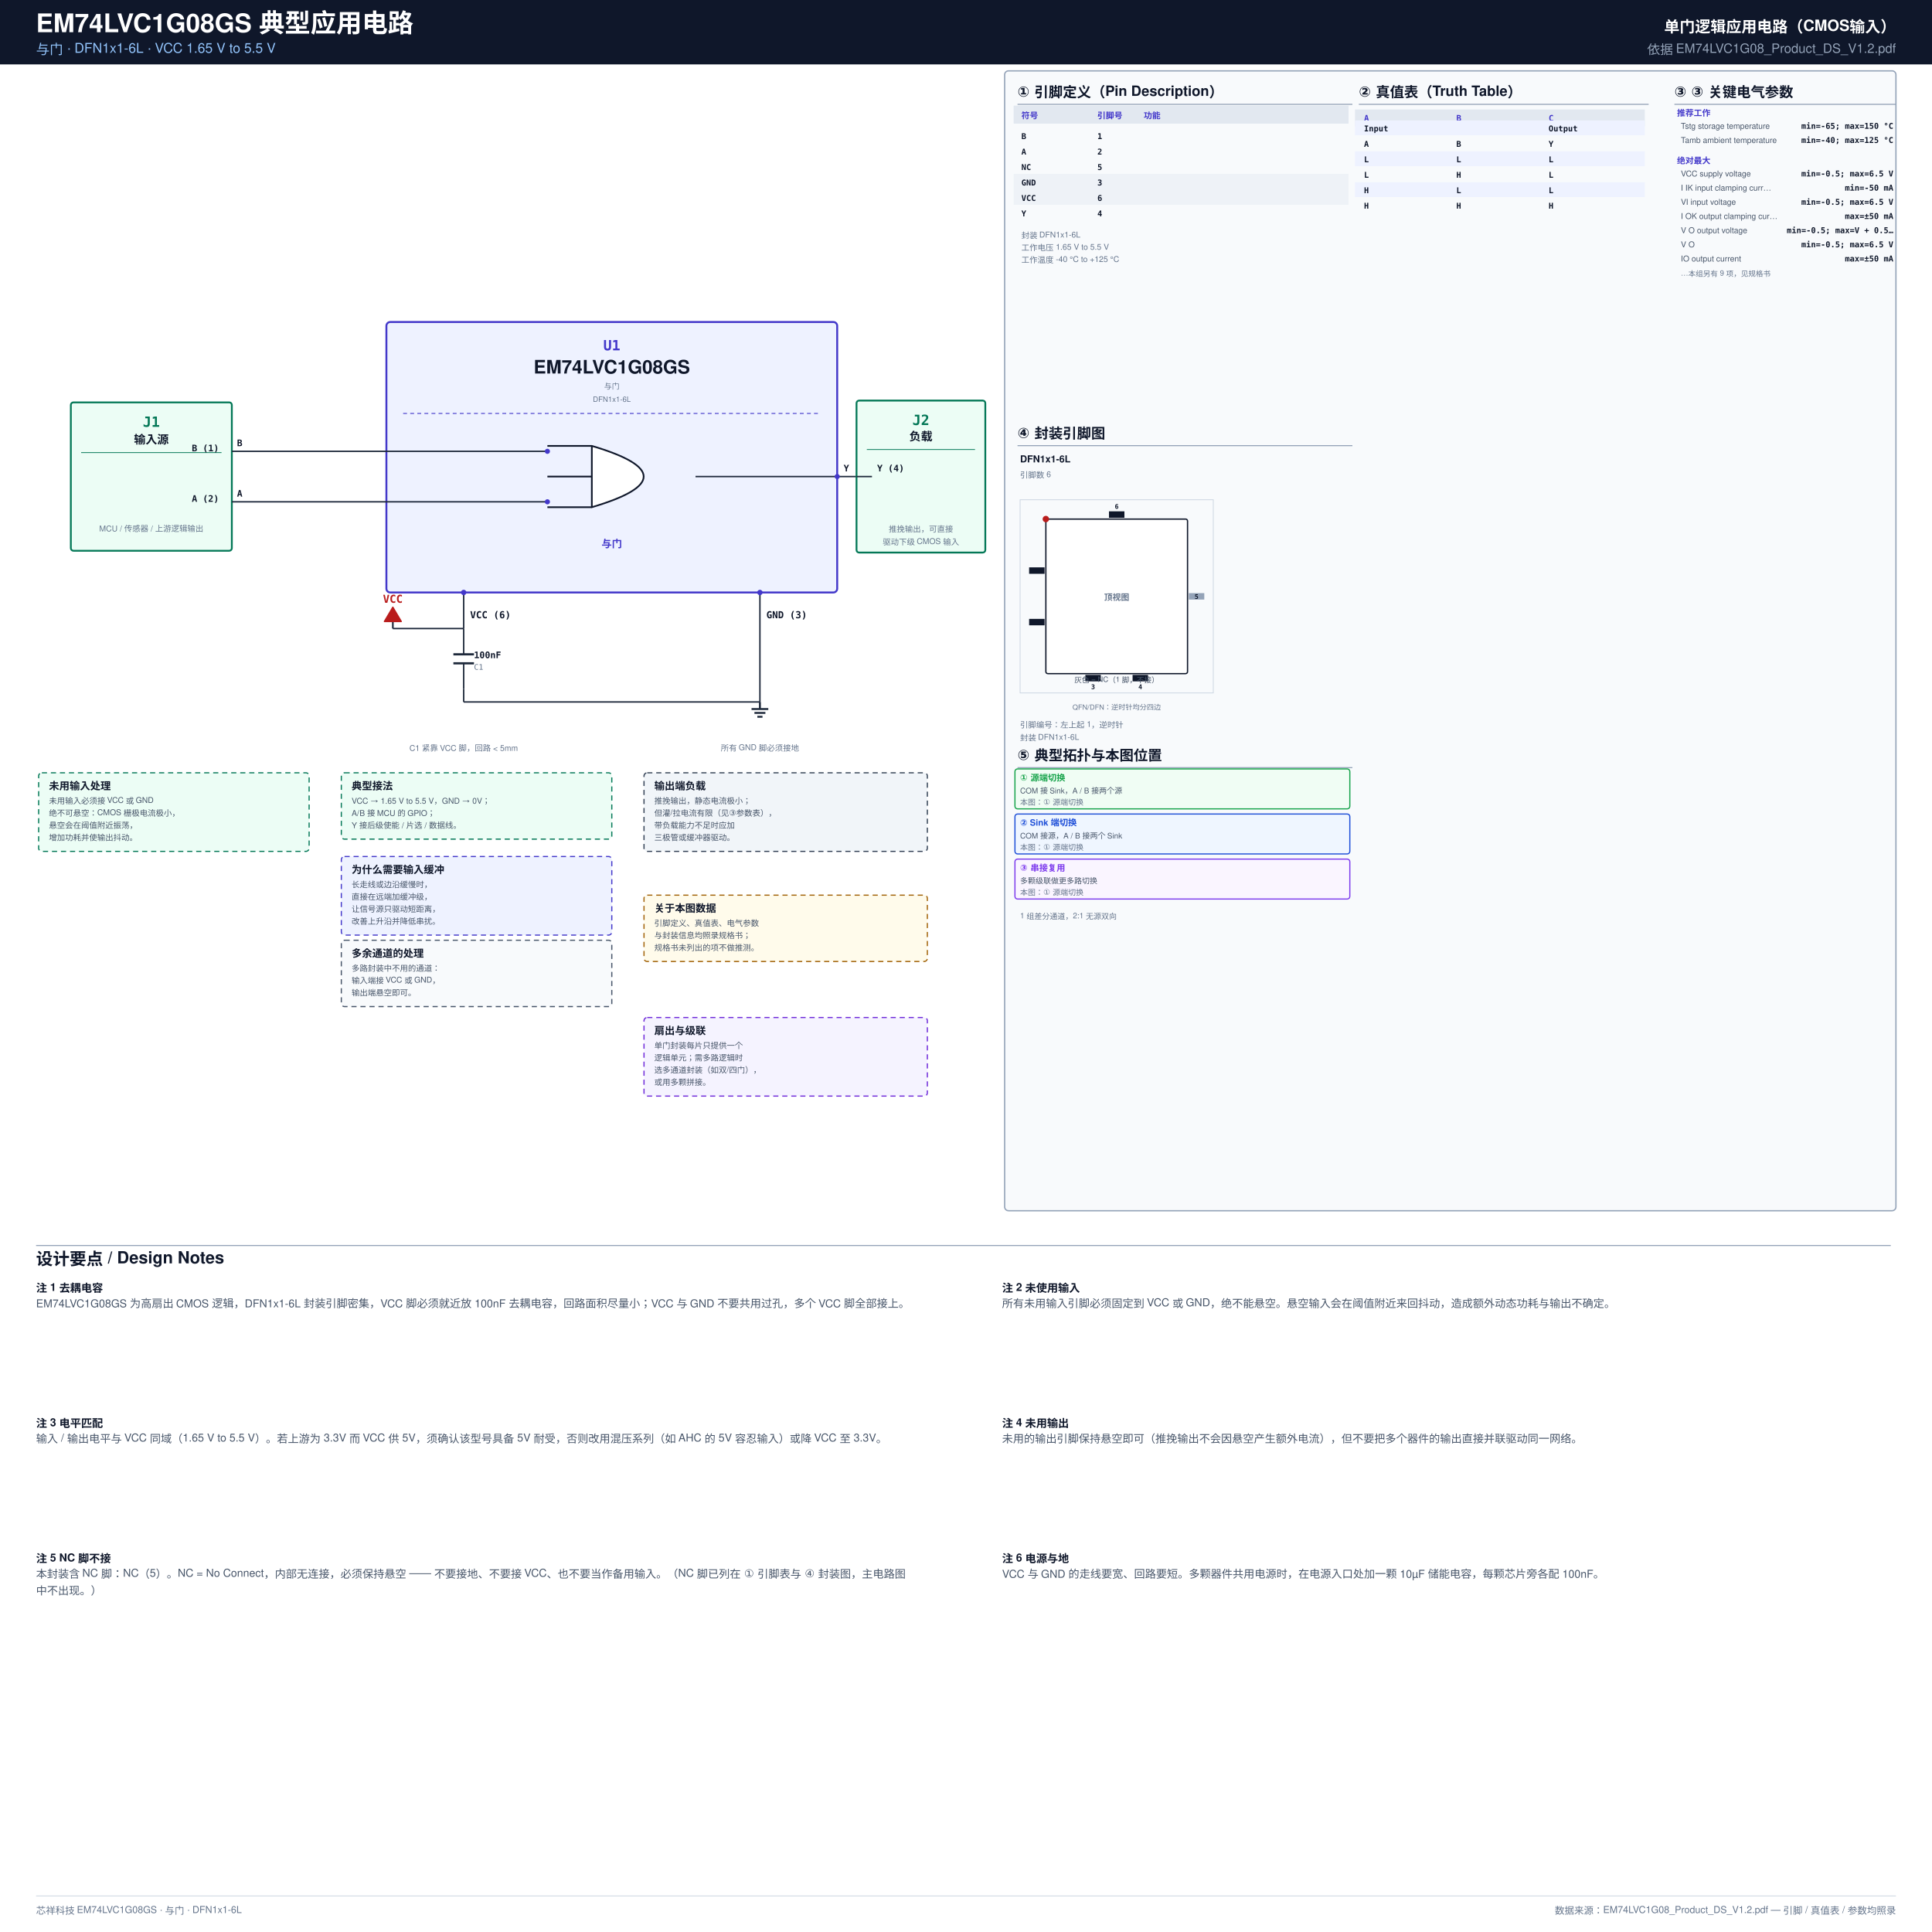
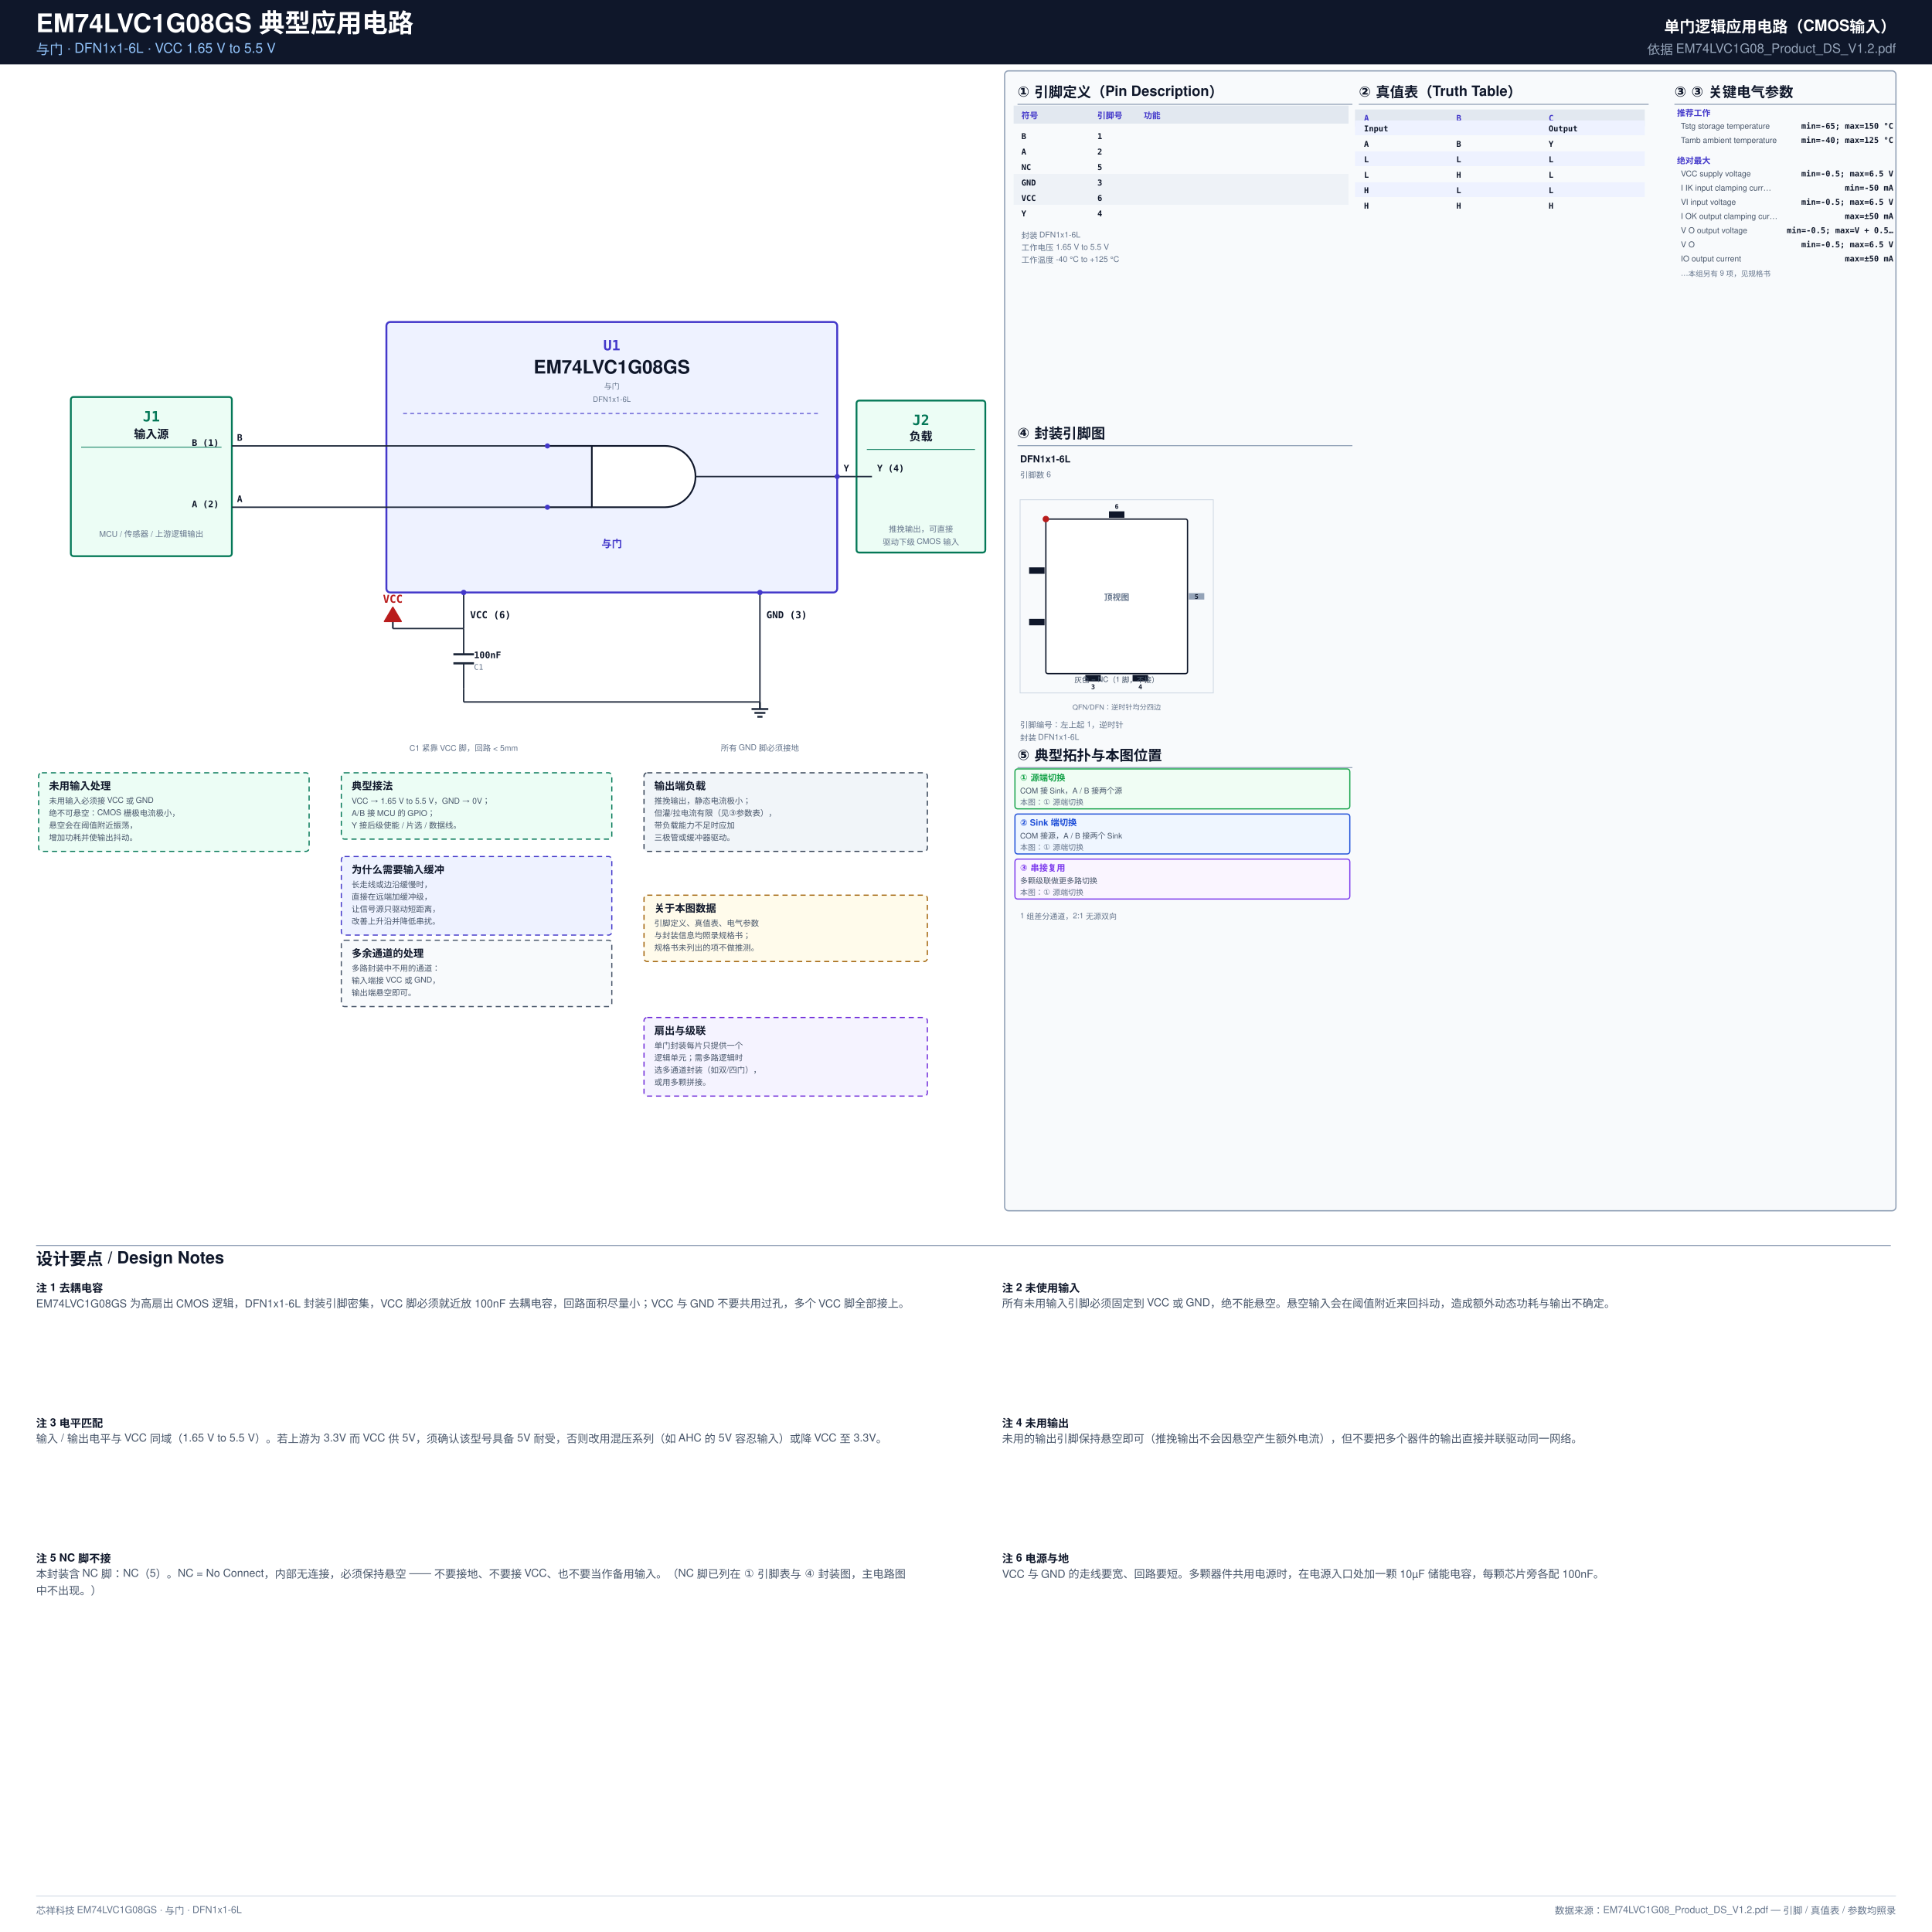
<svg xmlns="http://www.w3.org/2000/svg" width="3000" height="3000" viewBox="0 0 3000 3000">
  <rect x="0" y="0" width="3000" height="3000" rx="0" fill="#ffffff" stroke="none" stroke-width="0" />
  <rect x="0" y="0" width="3000" height="100" rx="0" fill="#0f172a" stroke="none" stroke-width="0" />
  <text x="56" y="50" font-family="PingFang SC, Helvetica Neue, Helvetica, Arial, sans-serif" font-size="40" fill="#ffffff" text-anchor="start" font-weight="700">EM74LVC1G08GS 典型应用电路</text>
  <text x="56" y="84" font-family="PingFang SC, Helvetica Neue, Helvetica, Arial, sans-serif" font-size="21" fill="#93c5fd" text-anchor="start" font-weight="500">与门 · DFN1x1-6L · VCC 1.65 V to 5.5 V</text>
  <text x="2944" y="50" font-family="PingFang SC, Helvetica Neue, Helvetica, Arial, sans-serif" font-size="24" fill="#ffffff" text-anchor="end" font-weight="600">单门逻辑应用电路（CMOS输入）</text>
  <text x="2944" y="84" font-family="PingFang SC, Helvetica Neue, Helvetica, Arial, sans-serif" font-size="20" fill="#94a3b8" text-anchor="end" font-weight="normal">依据 EM74LVC1G08_Product_DS_V1.2.pdf</text>
-   <rect x="110" y="624.8" width="250" height="230.4" rx="4" fill="#ecfdf5" stroke="#047857" stroke-width="2.8" />
-   <text x="235.0" y="662.8" font-family="Menlo, Monaco, Consolas, monospace" font-size="22" fill="#047857" text-anchor="middle" font-weight="700">J1</text>
-   <text x="235.0" y="688.8" font-family="PingFang SC, Helvetica Neue, Helvetica, Arial, sans-serif" font-size="18" fill="#0f172a" text-anchor="middle" font-weight="700">输入源</text>
-   <line x1="126" y1="702.8" x2="344" y2="702.8" stroke="#047857" stroke-width="1.2" />
-   <text x="340" y="700.8" font-family="Menlo, Monaco, Consolas, monospace" font-size="14" fill="#0f172a" text-anchor="end" font-weight="600">B (1)</text>
-   <text x="340" y="779.2" font-family="Menlo, Monaco, Consolas, monospace" font-size="14" fill="#0f172a" text-anchor="end" font-weight="600">A (2)</text>
-   <text x="235.0" y="825.2" font-family="PingFang SC, Helvetica Neue, Helvetica, Arial, sans-serif" font-size="12.5" fill="#64748b" text-anchor="middle" font-weight="normal">MCU / 传感器 / 上游逻辑输出</text>
+   <rect x="110" y="616.4" width="250" height="247.2" rx="4" fill="#ecfdf5" stroke="#047857" stroke-width="2.8" />
+   <text x="235.0" y="654.4" font-family="Menlo, Monaco, Consolas, monospace" font-size="22" fill="#047857" text-anchor="middle" font-weight="700">J1</text>
+   <text x="235.0" y="680.4" font-family="PingFang SC, Helvetica Neue, Helvetica, Arial, sans-serif" font-size="18" fill="#0f172a" text-anchor="middle" font-weight="700">输入源</text>
+   <line x1="126" y1="694.4" x2="344" y2="694.4" stroke="#047857" stroke-width="1.2" />
+   <text x="340" y="692.4" font-family="Menlo, Monaco, Consolas, monospace" font-size="14" fill="#0f172a" text-anchor="end" font-weight="600">B (1)</text>
+   <text x="340" y="787.6" font-family="Menlo, Monaco, Consolas, monospace" font-size="14" fill="#0f172a" text-anchor="end" font-weight="600">A (2)</text>
+   <text x="235.0" y="833.6" font-family="PingFang SC, Helvetica Neue, Helvetica, Arial, sans-serif" font-size="12.5" fill="#64748b" text-anchor="middle" font-weight="normal">MCU / 传感器 / 上游逻辑输出</text>
  <rect x="600" y="500" width="700" height="420" rx="6" fill="#eef2ff" stroke="#4338ca" stroke-width="3.0" />
  <text x="950.0" y="544" font-family="Menlo, Monaco, Consolas, monospace" font-size="22" fill="#4338ca" text-anchor="middle" font-weight="700">U1</text>
  <text x="950.0" y="580" font-family="PingFang SC, Helvetica Neue, Helvetica, Arial, sans-serif" font-size="29" fill="#0f172a" text-anchor="middle" font-weight="700">EM74LVC1G08GS</text>
  <text x="950.0" y="604" font-family="PingFang SC, Helvetica Neue, Helvetica, Arial, sans-serif" font-size="12" fill="#64748b" text-anchor="middle" font-weight="normal">与门</text>
  <text x="950.0" y="624" font-family="PingFang SC, Helvetica Neue, Helvetica, Arial, sans-serif" font-size="11.5" fill="#64748b" text-anchor="middle" font-weight="normal">DFN1x1-6L</text>
  <line x1="626" y1="642" x2="1274" y2="642" stroke="#4338ca" stroke-width="1.4" stroke-dasharray="6 5" />
  <line x1="850" y1="692.4" x2="919.0" y2="692.4" stroke="#0f172a" stroke-width="2.6" />
  <line x1="850" y1="787.6" x2="919.0" y2="787.6" stroke="#0f172a" stroke-width="2.6" />
-   <line x1="850" y1="740.0" x2="919.0" y2="740.0" stroke="#0f172a" stroke-width="2.6" />
-   <path d="M919.0,692.4 L919.0,787.6 Q1080,740.0 919.0,692.4 Z" stroke="#0f172a" stroke-width="2.6" fill="#ffffff" stroke-linejoin="round" stroke-linecap="round" />
+   <path d="M919.0,692.4 L1032.4,692.4 A47.6,47.6 0 0 1 1032.4,787.6 L919.0,787.6 Z" stroke="#0f172a" stroke-width="2.6" fill="#ffffff" stroke-linejoin="round" stroke-linecap="round" />
  <text x="950.0" y="850" font-family="PingFang SC, Helvetica Neue, Helvetica, Arial, sans-serif" font-size="16" fill="#4338ca" text-anchor="middle" font-weight="700">与门</text>
-   <line x1="360" y1="700.8" x2="850" y2="700.8" stroke="#1e293b" stroke-width="2.2" />
-   <circle cx="850" cy="700.8" r="4.0" fill="#4338ca" />
-   <text x="368" y="692.8" font-family="Menlo, Monaco, Consolas, monospace" font-size="14" fill="#0f172a" text-anchor="start" font-weight="600">B</text>
-   <line x1="360" y1="779.2" x2="850" y2="779.2" stroke="#1e293b" stroke-width="2.2" />
-   <circle cx="850" cy="779.2" r="4.0" fill="#4338ca" />
-   <text x="368" y="771.2" font-family="Menlo, Monaco, Consolas, monospace" font-size="14" fill="#0f172a" text-anchor="start" font-weight="600">A</text>
+   <line x1="360" y1="692.4" x2="850" y2="692.4" stroke="#1e293b" stroke-width="2.2" />
+   <circle cx="850" cy="692.4" r="4.0" fill="#4338ca" />
+   <text x="368" y="684.4" font-family="Menlo, Monaco, Consolas, monospace" font-size="14" fill="#0f172a" text-anchor="start" font-weight="600">B</text>
+   <line x1="360" y1="787.6" x2="850" y2="787.6" stroke="#1e293b" stroke-width="2.2" />
+   <circle cx="850" cy="787.6" r="4.0" fill="#4338ca" />
+   <text x="368" y="779.6" font-family="Menlo, Monaco, Consolas, monospace" font-size="14" fill="#0f172a" text-anchor="start" font-weight="600">A</text>
  <line x1="1080" y1="740.0" x2="1300" y2="740.0" stroke="#1e293b" stroke-width="2.2" />
  <line x1="1300" y1="740.0" x2="1330" y2="740.0" stroke="#1e293b" stroke-width="2.2" />
  <circle cx="1300" cy="740.0" r="4.0" fill="#4338ca" />
  <text x="1310" y="732.0" font-family="Menlo, Monaco, Consolas, monospace" font-size="14" fill="#0f172a" text-anchor="start" font-weight="600">Y (4)</text>
  <line x1="720" y1="920" x2="720" y2="976" stroke="#1e293b" stroke-width="2.2" />
  <circle cx="720" cy="920" r="4.2" fill="#4338ca" />
  <text x="730" y="960" font-family="Menlo, Monaco, Consolas, monospace" font-size="15" fill="#0f172a" text-anchor="start" font-weight="600">VCC (6)</text>
  <line x1="610" y1="976" x2="720" y2="976" stroke="#1e293b" stroke-width="2.2" />
  <line x1="610" y1="976" x2="610" y2="965" stroke="#1e293b" stroke-width="2.6" />
  <path d="M597,965 L623,965 L610,943 Z" stroke="#b91c1c" stroke-width="2.2" fill="#b91c1c" stroke-linejoin="round" stroke-linecap="round" />
  <text x="610" y="936" font-family="Menlo, Monaco, Consolas, monospace" font-size="17" fill="#b91c1c" text-anchor="middle" font-weight="700">VCC</text>
  <line x1="720" y1="976" x2="720" y2="1016.0" stroke="#1e293b" stroke-width="2.2" />
  <line x1="704.0" y1="1016.0" x2="736.0" y2="1016.0" stroke="#1e293b" stroke-width="3.4" />
  <line x1="704.0" y1="1030.0" x2="736.0" y2="1030.0" stroke="#1e293b" stroke-width="3.4" />
  <line x1="720" y1="1030.0" x2="720" y2="1070" stroke="#1e293b" stroke-width="2.2" />
  <text x="736" y="1022.0" font-family="Menlo, Monaco, Consolas, monospace" font-size="14" fill="#0f172a" text-anchor="start" font-weight="700">100nF</text>
  <text x="736" y="1040.0" font-family="Menlo, Monaco, Consolas, monospace" font-size="12" fill="#64748b" text-anchor="start" font-weight="500">C1</text>
  <line x1="720" y1="1070" x2="720" y2="1090" stroke="#1e293b" stroke-width="2.2" />
  <text x="720" y="1166" font-family="PingFang SC, Helvetica Neue, Helvetica, Arial, sans-serif" font-size="12.5" fill="#64748b" text-anchor="middle" font-weight="normal">C1 紧靠 VCC 脚，回路 &lt; 5mm</text>
  <line x1="1180" y1="920" x2="1180" y2="1090" stroke="#1e293b" stroke-width="2.2" />
  <circle cx="1180" cy="920" r="4.2" fill="#4338ca" />
  <text x="1190" y="960" font-family="Menlo, Monaco, Consolas, monospace" font-size="15" fill="#0f172a" text-anchor="start" font-weight="600">GND (3)</text>
  <line x1="1180" y1="1090" x2="1180" y2="1101.0" stroke="#1e293b" stroke-width="3.0" />
  <line x1="1167.0" y1="1101.0" x2="1193.0" y2="1101.0" stroke="#1e293b" stroke-width="3.0" />
  <line x1="1171.5" y1="1107.0" x2="1188.5" y2="1107.0" stroke="#1e293b" stroke-width="3.0" />
  <line x1="1176.0" y1="1113.0" x2="1184.0" y2="1113.0" stroke="#1e293b" stroke-width="3.0" />
  <text x="1180" y="1166" font-family="PingFang SC, Helvetica Neue, Helvetica, Arial, sans-serif" font-size="12.5" fill="#64748b" text-anchor="middle" font-weight="normal">所有 GND 脚必须接地</text>
  <line x1="720" y1="1090" x2="1180" y2="1090" stroke="#1e293b" stroke-width="2.2" />
  <rect x="1330" y="622.0" width="200" height="236" rx="4" fill="#ecfdf5" stroke="#047857" stroke-width="2.8" />
  <text x="1430.0" y="660.0" font-family="Menlo, Monaco, Consolas, monospace" font-size="22" fill="#047857" text-anchor="middle" font-weight="700">J2</text>
  <text x="1430.0" y="684.0" font-family="PingFang SC, Helvetica Neue, Helvetica, Arial, sans-serif" font-size="18" fill="#0f172a" text-anchor="middle" font-weight="700">负载</text>
  <line x1="1346" y1="698.0" x2="1514" y2="698.0" stroke="#047857" stroke-width="1.2" />
  <line x1="1330" y1="740.0" x2="1354" y2="740.0" stroke="#1e293b" stroke-width="2.2" />
  <text x="1362" y="732.0" font-family="Menlo, Monaco, Consolas, monospace" font-size="14" fill="#0f172a" text-anchor="start" font-weight="600">Y (4)</text>
  <text x="1430.0" y="826.0" font-family="PingFang SC, Helvetica Neue, Helvetica, Arial, sans-serif" font-size="12.5" fill="#64748b" text-anchor="middle" font-weight="normal">推挽输出，可直接</text>
  <text x="1430.0" y="846.0" font-family="PingFang SC, Helvetica Neue, Helvetica, Arial, sans-serif" font-size="12.5" fill="#64748b" text-anchor="middle" font-weight="normal">驱动下级 CMOS 输入</text>
  <rect x="60" y="1200" width="420" height="122" rx="5" fill="#ecfdf5" stroke="#047857" stroke-width="1.8" stroke-dasharray="8 6" />
  <text x="76" y="1226" font-family="PingFang SC, Helvetica Neue, Helvetica, Arial, sans-serif" font-size="16" fill="#0f172a" text-anchor="start" font-weight="700">未用输入处理</text>
  <text x="76" y="1248" font-family="PingFang SC, Helvetica Neue, Helvetica, Arial, sans-serif" font-size="12.5" fill="#475569" text-anchor="start" font-weight="normal">未用输入必须接 VCC 或 GND</text>
  <text x="76" y="1267" font-family="PingFang SC, Helvetica Neue, Helvetica, Arial, sans-serif" font-size="12.5" fill="#475569" text-anchor="start" font-weight="normal">绝不可悬空：CMOS 栅极电流极小，</text>
  <text x="76" y="1286" font-family="PingFang SC, Helvetica Neue, Helvetica, Arial, sans-serif" font-size="12.5" fill="#475569" text-anchor="start" font-weight="normal">悬空会在阈值附近振荡，</text>
  <text x="76" y="1305" font-family="PingFang SC, Helvetica Neue, Helvetica, Arial, sans-serif" font-size="12.5" fill="#475569" text-anchor="start" font-weight="normal">增加功耗并使输出抖动。</text>
  <rect x="530" y="1200" width="420" height="103" rx="5" fill="#ecfdf5" stroke="#047857" stroke-width="1.8" stroke-dasharray="8 6" />
  <text x="546" y="1226" font-family="PingFang SC, Helvetica Neue, Helvetica, Arial, sans-serif" font-size="16" fill="#0f172a" text-anchor="start" font-weight="700">典型接法</text>
  <text x="546" y="1248" font-family="PingFang SC, Helvetica Neue, Helvetica, Arial, sans-serif" font-size="12.5" fill="#475569" text-anchor="start" font-weight="normal">VCC → 1.65 V to 5.5 V，GND → 0V；</text>
  <text x="546" y="1267" font-family="PingFang SC, Helvetica Neue, Helvetica, Arial, sans-serif" font-size="12.5" fill="#475569" text-anchor="start" font-weight="normal">A/B 接 MCU 的 GPIO；</text>
  <text x="546" y="1286" font-family="PingFang SC, Helvetica Neue, Helvetica, Arial, sans-serif" font-size="12.5" fill="#475569" text-anchor="start" font-weight="normal">Y 接后级使能 / 片选 / 数据线。</text>
  <rect x="530" y="1330" width="420" height="122" rx="5" fill="#eef2ff" stroke="#4338ca" stroke-width="1.8" stroke-dasharray="8 6" />
  <text x="546" y="1356" font-family="PingFang SC, Helvetica Neue, Helvetica, Arial, sans-serif" font-size="16" fill="#0f172a" text-anchor="start" font-weight="700">为什么需要输入缓冲</text>
  <text x="546" y="1378" font-family="PingFang SC, Helvetica Neue, Helvetica, Arial, sans-serif" font-size="12.5" fill="#475569" text-anchor="start" font-weight="normal">长走线或边沿缓慢时，</text>
  <text x="546" y="1397" font-family="PingFang SC, Helvetica Neue, Helvetica, Arial, sans-serif" font-size="12.5" fill="#475569" text-anchor="start" font-weight="normal">直接在远端加缓冲级，</text>
  <text x="546" y="1416" font-family="PingFang SC, Helvetica Neue, Helvetica, Arial, sans-serif" font-size="12.5" fill="#475569" text-anchor="start" font-weight="normal">让信号源只驱动短距离，</text>
  <text x="546" y="1435" font-family="PingFang SC, Helvetica Neue, Helvetica, Arial, sans-serif" font-size="12.5" fill="#475569" text-anchor="start" font-weight="normal">改善上升沿并降低串扰。</text>
  <rect x="530" y="1460" width="420" height="103" rx="5" fill="#f8fafc" stroke="#475569" stroke-width="1.8" stroke-dasharray="8 6" />
  <text x="546" y="1486" font-family="PingFang SC, Helvetica Neue, Helvetica, Arial, sans-serif" font-size="16" fill="#0f172a" text-anchor="start" font-weight="700">多余通道的处理</text>
  <text x="546" y="1508" font-family="PingFang SC, Helvetica Neue, Helvetica, Arial, sans-serif" font-size="12.5" fill="#475569" text-anchor="start" font-weight="normal">多路封装中不用的通道：</text>
  <text x="546" y="1527" font-family="PingFang SC, Helvetica Neue, Helvetica, Arial, sans-serif" font-size="12.5" fill="#475569" text-anchor="start" font-weight="normal">输入端接 VCC 或 GND，</text>
  <text x="546" y="1546" font-family="PingFang SC, Helvetica Neue, Helvetica, Arial, sans-serif" font-size="12.5" fill="#475569" text-anchor="start" font-weight="normal">输出端悬空即可。</text>
  <rect x="1000" y="1200" width="440" height="122" rx="5" fill="#f1f5f9" stroke="#334155" stroke-width="1.8" stroke-dasharray="8 6" />
  <text x="1016" y="1226" font-family="PingFang SC, Helvetica Neue, Helvetica, Arial, sans-serif" font-size="16" fill="#0f172a" text-anchor="start" font-weight="700">输出端负载</text>
  <text x="1016" y="1248" font-family="PingFang SC, Helvetica Neue, Helvetica, Arial, sans-serif" font-size="12.5" fill="#475569" text-anchor="start" font-weight="normal">推挽输出，静态电流极小；</text>
  <text x="1016" y="1267" font-family="PingFang SC, Helvetica Neue, Helvetica, Arial, sans-serif" font-size="12.5" fill="#475569" text-anchor="start" font-weight="normal">但灌/拉电流有限（见③参数表），</text>
  <text x="1016" y="1286" font-family="PingFang SC, Helvetica Neue, Helvetica, Arial, sans-serif" font-size="12.5" fill="#475569" text-anchor="start" font-weight="normal">带负载能力不足时应加</text>
  <text x="1016" y="1305" font-family="PingFang SC, Helvetica Neue, Helvetica, Arial, sans-serif" font-size="12.5" fill="#475569" text-anchor="start" font-weight="normal">三极管或缓冲器驱动。</text>
  <rect x="1000" y="1390" width="440" height="103" rx="5" fill="#fffbeb" stroke="#a16207" stroke-width="1.8" stroke-dasharray="8 6" />
  <text x="1016" y="1416" font-family="PingFang SC, Helvetica Neue, Helvetica, Arial, sans-serif" font-size="16" fill="#0f172a" text-anchor="start" font-weight="700">关于本图数据</text>
  <text x="1016" y="1438" font-family="PingFang SC, Helvetica Neue, Helvetica, Arial, sans-serif" font-size="12.5" fill="#475569" text-anchor="start" font-weight="normal">引脚定义、真值表、电气参数</text>
  <text x="1016" y="1457" font-family="PingFang SC, Helvetica Neue, Helvetica, Arial, sans-serif" font-size="12.5" fill="#475569" text-anchor="start" font-weight="normal">与封装信息均照录规格书；</text>
  <text x="1016" y="1476" font-family="PingFang SC, Helvetica Neue, Helvetica, Arial, sans-serif" font-size="12.5" fill="#475569" text-anchor="start" font-weight="normal">规格书未列出的项不做推测。</text>
  <rect x="1000" y="1580" width="440" height="122" rx="5" fill="#f5f3ff" stroke="#6d28d9" stroke-width="1.8" stroke-dasharray="8 6" />
  <text x="1016" y="1606" font-family="PingFang SC, Helvetica Neue, Helvetica, Arial, sans-serif" font-size="16" fill="#0f172a" text-anchor="start" font-weight="700">扇出与级联</text>
  <text x="1016" y="1628" font-family="PingFang SC, Helvetica Neue, Helvetica, Arial, sans-serif" font-size="12.5" fill="#475569" text-anchor="start" font-weight="normal">单门封装每片只提供一个</text>
  <text x="1016" y="1647" font-family="PingFang SC, Helvetica Neue, Helvetica, Arial, sans-serif" font-size="12.5" fill="#475569" text-anchor="start" font-weight="normal">逻辑单元；需多路逻辑时</text>
  <text x="1016" y="1666" font-family="PingFang SC, Helvetica Neue, Helvetica, Arial, sans-serif" font-size="12.5" fill="#475569" text-anchor="start" font-weight="normal">选多通道封装（如双/四门），</text>
  <text x="1016" y="1685" font-family="PingFang SC, Helvetica Neue, Helvetica, Arial, sans-serif" font-size="12.5" fill="#475569" text-anchor="start" font-weight="normal">或用多颗拼接。</text>
  <rect x="1560" y="110" width="1384" height="1770" rx="6" fill="#f8fafc" stroke="#94a3b8" stroke-width="2.0" />
  <text x="1580" y="150" font-family="PingFang SC, Helvetica Neue, Helvetica, Arial, sans-serif" font-size="22" fill="#0f172a" text-anchor="start" font-weight="700">① 引脚定义（Pin Description）</text>
  <line x1="1580" y1="162" x2="2100" y2="162" stroke="#94a3b8" stroke-width="1.6" />
  <rect x="1574.0" y="164" width="520.0" height="28" rx="0" fill="#e2e8f0" stroke="none" stroke-width="0" />
  <text x="1586.0" y="184" font-family="Menlo, Monaco, Consolas, monospace" font-size="13" fill="#4338ca" text-anchor="start" font-weight="700">符号</text>
  <text x="1704.0" y="184" font-family="Menlo, Monaco, Consolas, monospace" font-size="13" fill="#4338ca" text-anchor="start" font-weight="700">引脚号</text>
  <text x="1776.0" y="184" font-family="Menlo, Monaco, Consolas, monospace" font-size="13" fill="#4338ca" text-anchor="start" font-weight="700">功能</text>
  <text x="1586.0" y="216" font-family="Menlo, Monaco, Consolas, monospace" font-size="12.5" fill="#0f172a" text-anchor="start" font-weight="600">B</text>
  <text x="1704.0" y="216" font-family="Menlo, Monaco, Consolas, monospace" font-size="12.5" fill="#0f172a" text-anchor="start" font-weight="600">1</text>
  <text x="1586.0" y="240" font-family="Menlo, Monaco, Consolas, monospace" font-size="12.5" fill="#0f172a" text-anchor="start" font-weight="600">A</text>
  <text x="1704.0" y="240" font-family="Menlo, Monaco, Consolas, monospace" font-size="12.5" fill="#0f172a" text-anchor="start" font-weight="600">2</text>
  <text x="1586.0" y="264" font-family="Menlo, Monaco, Consolas, monospace" font-size="12.5" fill="#0f172a" text-anchor="start" font-weight="600">NC</text>
  <text x="1704.0" y="264" font-family="Menlo, Monaco, Consolas, monospace" font-size="12.5" fill="#0f172a" text-anchor="start" font-weight="600">5</text>
  <rect x="1574.0" y="270" width="520.0" height="24" rx="0" fill="#eef2f7" stroke="none" stroke-width="0" />
  <text x="1586.0" y="288" font-family="Menlo, Monaco, Consolas, monospace" font-size="12.5" fill="#0f172a" text-anchor="start" font-weight="600">GND</text>
  <text x="1704.0" y="288" font-family="Menlo, Monaco, Consolas, monospace" font-size="12.5" fill="#0f172a" text-anchor="start" font-weight="600">3</text>
  <rect x="1574.0" y="294" width="520.0" height="24" rx="0" fill="#eef2f7" stroke="none" stroke-width="0" />
  <text x="1586.0" y="312" font-family="Menlo, Monaco, Consolas, monospace" font-size="12.5" fill="#0f172a" text-anchor="start" font-weight="600">VCC</text>
  <text x="1704.0" y="312" font-family="Menlo, Monaco, Consolas, monospace" font-size="12.5" fill="#0f172a" text-anchor="start" font-weight="600">6</text>
  <text x="1586.0" y="336" font-family="Menlo, Monaco, Consolas, monospace" font-size="12.5" fill="#0f172a" text-anchor="start" font-weight="600">Y</text>
  <text x="1704.0" y="336" font-family="Menlo, Monaco, Consolas, monospace" font-size="12.5" fill="#0f172a" text-anchor="start" font-weight="600">4</text>
  <text x="1586" y="370" font-family="PingFang SC, Helvetica Neue, Helvetica, Arial, sans-serif" font-size="12.5" fill="#64748b" text-anchor="start" font-weight="normal">封装 DFN1x1-6L</text>
  <text x="1586" y="389" font-family="PingFang SC, Helvetica Neue, Helvetica, Arial, sans-serif" font-size="12.5" fill="#64748b" text-anchor="start" font-weight="normal">工作电压 1.65 V to 5.5 V</text>
  <text x="1586" y="408" font-family="PingFang SC, Helvetica Neue, Helvetica, Arial, sans-serif" font-size="12.5" fill="#64748b" text-anchor="start" font-weight="normal">工作温度 -40 °C to +125 °C</text>
  <text x="2110" y="150" font-family="PingFang SC, Helvetica Neue, Helvetica, Arial, sans-serif" font-size="22" fill="#0f172a" text-anchor="start" font-weight="700">② 真值表（Truth Table）</text>
  <line x1="2110" y1="162" x2="2560" y2="162" stroke="#94a3b8" stroke-width="1.6" />
  <rect x="2104" y="170" width="450" height="26" rx="0" fill="#e2e8f0" stroke="none" stroke-width="0" />
  <text x="2118" y="188" font-family="Menlo, Monaco, Consolas, monospace" font-size="13" fill="#4338ca" text-anchor="start" font-weight="700">A</text>
  <text x="2261.333" y="188" font-family="Menlo, Monaco, Consolas, monospace" font-size="13" fill="#4338ca" text-anchor="start" font-weight="700">B</text>
  <text x="2404.667" y="188" font-family="Menlo, Monaco, Consolas, monospace" font-size="13" fill="#4338ca" text-anchor="start" font-weight="700">C</text>
  <rect x="2104" y="187" width="450" height="23" rx="0" fill="#eef2ff" stroke="none" stroke-width="0" />
  <text x="2118" y="204" font-family="Menlo, Monaco, Consolas, monospace" font-size="12.5" fill="#0f172a" text-anchor="start" font-weight="600">Input</text>
  <text x="2404.667" y="204" font-family="Menlo, Monaco, Consolas, monospace" font-size="12.5" fill="#0f172a" text-anchor="start" font-weight="600">Output</text>
  <text x="2118" y="228" font-family="Menlo, Monaco, Consolas, monospace" font-size="12.5" fill="#0f172a" text-anchor="start" font-weight="600">A</text>
  <text x="2261.333" y="228" font-family="Menlo, Monaco, Consolas, monospace" font-size="12.5" fill="#0f172a" text-anchor="start" font-weight="600">B</text>
  <text x="2404.667" y="228" font-family="Menlo, Monaco, Consolas, monospace" font-size="12.5" fill="#0f172a" text-anchor="start" font-weight="600">Y</text>
  <rect x="2104" y="235" width="450" height="23" rx="0" fill="#eef2ff" stroke="none" stroke-width="0" />
  <text x="2118" y="252" font-family="Menlo, Monaco, Consolas, monospace" font-size="12.5" fill="#0f172a" text-anchor="start" font-weight="600">L</text>
  <text x="2261.333" y="252" font-family="Menlo, Monaco, Consolas, monospace" font-size="12.5" fill="#0f172a" text-anchor="start" font-weight="600">L</text>
  <text x="2404.667" y="252" font-family="Menlo, Monaco, Consolas, monospace" font-size="12.5" fill="#0f172a" text-anchor="start" font-weight="600">L</text>
  <text x="2118" y="276" font-family="Menlo, Monaco, Consolas, monospace" font-size="12.5" fill="#0f172a" text-anchor="start" font-weight="600">L</text>
  <text x="2261.333" y="276" font-family="Menlo, Monaco, Consolas, monospace" font-size="12.5" fill="#0f172a" text-anchor="start" font-weight="600">H</text>
  <text x="2404.667" y="276" font-family="Menlo, Monaco, Consolas, monospace" font-size="12.5" fill="#0f172a" text-anchor="start" font-weight="600">L</text>
  <rect x="2104" y="283" width="450" height="23" rx="0" fill="#eef2ff" stroke="none" stroke-width="0" />
  <text x="2118" y="300" font-family="Menlo, Monaco, Consolas, monospace" font-size="12.5" fill="#0f172a" text-anchor="start" font-weight="600">H</text>
  <text x="2261.333" y="300" font-family="Menlo, Monaco, Consolas, monospace" font-size="12.5" fill="#0f172a" text-anchor="start" font-weight="600">L</text>
  <text x="2404.667" y="300" font-family="Menlo, Monaco, Consolas, monospace" font-size="12.5" fill="#0f172a" text-anchor="start" font-weight="600">L</text>
  <text x="2118" y="324" font-family="Menlo, Monaco, Consolas, monospace" font-size="12.5" fill="#0f172a" text-anchor="start" font-weight="600">H</text>
  <text x="2261.333" y="324" font-family="Menlo, Monaco, Consolas, monospace" font-size="12.5" fill="#0f172a" text-anchor="start" font-weight="600">H</text>
  <text x="2404.667" y="324" font-family="Menlo, Monaco, Consolas, monospace" font-size="12.5" fill="#0f172a" text-anchor="start" font-weight="600">H</text>
  <text x="2600" y="150" font-family="PingFang SC, Helvetica Neue, Helvetica, Arial, sans-serif" font-size="22" fill="#0f172a" text-anchor="start" font-weight="700">③ ③ 关键电气参数</text>
  <line x1="2600" y1="162" x2="2944" y2="162" stroke="#94a3b8" stroke-width="1.6" />
  <text x="2604" y="180" font-family="PingFang SC, Helvetica Neue, Helvetica, Arial, sans-serif" font-size="13" fill="#4338ca" text-anchor="start" font-weight="700">推荐工作</text>
  <text x="2610" y="200" font-family="PingFang SC, Helvetica Neue, Helvetica, Arial, sans-serif" font-size="12.5" fill="#475569" text-anchor="start" font-weight="normal">Tstg storage temperature</text>
  <text x="2940" y="200" font-family="Menlo, Monaco, Consolas, monospace" font-size="12.5" fill="#0f172a" text-anchor="end" font-weight="600">min=-65; max=150 °C</text>
  <text x="2610" y="222" font-family="PingFang SC, Helvetica Neue, Helvetica, Arial, sans-serif" font-size="12.5" fill="#475569" text-anchor="start" font-weight="normal">Tamb ambient temperature</text>
  <text x="2940" y="222" font-family="Menlo, Monaco, Consolas, monospace" font-size="12.5" fill="#0f172a" text-anchor="end" font-weight="600">min=-40; max=125 °C</text>
  <text x="2604" y="254" font-family="PingFang SC, Helvetica Neue, Helvetica, Arial, sans-serif" font-size="13" fill="#4338ca" text-anchor="start" font-weight="700">绝对最大</text>
  <text x="2610" y="274" font-family="PingFang SC, Helvetica Neue, Helvetica, Arial, sans-serif" font-size="12.5" fill="#475569" text-anchor="start" font-weight="normal">VCC supply voltage</text>
  <text x="2940" y="274" font-family="Menlo, Monaco, Consolas, monospace" font-size="12.5" fill="#0f172a" text-anchor="end" font-weight="600">min=-0.5; max=6.5 V</text>
  <text x="2610" y="296" font-family="PingFang SC, Helvetica Neue, Helvetica, Arial, sans-serif" font-size="12.5" fill="#475569" text-anchor="start" font-weight="normal">I IK input clamping curr…</text>
  <text x="2940" y="296" font-family="Menlo, Monaco, Consolas, monospace" font-size="12.5" fill="#0f172a" text-anchor="end" font-weight="600">min=-50 mA</text>
  <text x="2610" y="318" font-family="PingFang SC, Helvetica Neue, Helvetica, Arial, sans-serif" font-size="12.5" fill="#475569" text-anchor="start" font-weight="normal">VI input voltage</text>
  <text x="2940" y="318" font-family="Menlo, Monaco, Consolas, monospace" font-size="12.5" fill="#0f172a" text-anchor="end" font-weight="600">min=-0.5; max=6.5 V</text>
  <text x="2610" y="340" font-family="PingFang SC, Helvetica Neue, Helvetica, Arial, sans-serif" font-size="12.5" fill="#475569" text-anchor="start" font-weight="normal">I OK output clamping cur…</text>
  <text x="2940" y="340" font-family="Menlo, Monaco, Consolas, monospace" font-size="12.5" fill="#0f172a" text-anchor="end" font-weight="600">max=±50 mA</text>
  <text x="2610" y="362" font-family="PingFang SC, Helvetica Neue, Helvetica, Arial, sans-serif" font-size="12.5" fill="#475569" text-anchor="start" font-weight="normal">V O output voltage</text>
  <text x="2940" y="362" font-family="Menlo, Monaco, Consolas, monospace" font-size="12.5" fill="#0f172a" text-anchor="end" font-weight="600">min=-0.5; max=V + 0.5…</text>
  <text x="2610" y="384" font-family="PingFang SC, Helvetica Neue, Helvetica, Arial, sans-serif" font-size="12.5" fill="#475569" text-anchor="start" font-weight="normal">V O</text>
  <text x="2940" y="384" font-family="Menlo, Monaco, Consolas, monospace" font-size="12.5" fill="#0f172a" text-anchor="end" font-weight="600">min=-0.5; max=6.5 V</text>
  <text x="2610" y="406" font-family="PingFang SC, Helvetica Neue, Helvetica, Arial, sans-serif" font-size="12.5" fill="#475569" text-anchor="start" font-weight="normal">IO output current</text>
  <text x="2940" y="406" font-family="Menlo, Monaco, Consolas, monospace" font-size="12.5" fill="#0f172a" text-anchor="end" font-weight="600">max=±50 mA</text>
  <text x="2610" y="428" font-family="PingFang SC, Helvetica Neue, Helvetica, Arial, sans-serif" font-size="11.5" fill="#64748b" text-anchor="start" font-weight="normal">…本组另有 9 项，见规格书</text>
  <text x="1580" y="680" font-family="PingFang SC, Helvetica Neue, Helvetica, Arial, sans-serif" font-size="22" fill="#0f172a" text-anchor="start" font-weight="700">④ 封装引脚图</text>
  <line x1="1580" y1="692" x2="2100" y2="692" stroke="#94a3b8" stroke-width="1.6" />
  <text x="1584" y="718" font-family="PingFang SC, Helvetica Neue, Helvetica, Arial, sans-serif" font-size="15" fill="#0f172a" text-anchor="start" font-weight="700">DFN1x1-6L</text>
  <text x="1584" y="742" font-family="PingFang SC, Helvetica Neue, Helvetica, Arial, sans-serif" font-size="12.5" fill="#64748b" text-anchor="start" font-weight="normal">引脚数 6</text>
  <rect x="1584" y="776" width="300" height="300" rx="0" fill="#f8fafc" stroke="#cbd5e1" stroke-width="1.2" />
  <rect x="1624" y="806" width="220" height="240" rx="3" fill="#ffffff" stroke="#0f172a" stroke-width="2.0" />
  <text x="1734.0" y="932.0" font-family="PingFang SC, Helvetica Neue, Helvetica, Arial, sans-serif" font-size="13" fill="#64748b" text-anchor="middle" font-weight="700">顶视图</text>
  <circle cx="1624" cy="806" r="5.0" fill="#b91c1c" />
  <rect x="1598.0" y="881.0" width="24" height="10" rx="0" fill="#0f172a" stroke="none" stroke-width="0" />
  <text x="1610.0" y="890.0" font-family="Menlo, Monaco, Consolas, monospace" font-size="10" fill="#0f172a" text-anchor="middle" font-weight="700">1</text>
  <rect x="1598.0" y="961.0" width="24" height="10" rx="0" fill="#0f172a" stroke="none" stroke-width="0" />
  <text x="1610.0" y="970.0" font-family="Menlo, Monaco, Consolas, monospace" font-size="10" fill="#0f172a" text-anchor="middle" font-weight="700">2</text>
  <rect x="1685.333" y="1048.0" width="24" height="10" rx="0" fill="#0f172a" stroke="none" stroke-width="0" />
  <text x="1697.333" y="1070.0" font-family="Menlo, Monaco, Consolas, monospace" font-size="10" fill="#0f172a" text-anchor="middle" font-weight="700">3</text>
  <rect x="1758.667" y="1048.0" width="24" height="10" rx="0" fill="#0f172a" stroke="none" stroke-width="0" />
  <text x="1770.667" y="1070.0" font-family="Menlo, Monaco, Consolas, monospace" font-size="10" fill="#0f172a" text-anchor="middle" font-weight="700">4</text>
  <rect x="1846.0" y="921.0" width="24" height="10" rx="0" fill="#94a3b8" stroke="none" stroke-width="0" />
  <text x="1858.0" y="930.0" font-family="Menlo, Monaco, Consolas, monospace" font-size="10" fill="#0f172a" text-anchor="middle" font-weight="700">5</text>
  <rect x="1722.0" y="794.0" width="24" height="10" rx="0" fill="#0f172a" stroke="none" stroke-width="0" />
  <text x="1734.0" y="790.0" font-family="Menlo, Monaco, Consolas, monospace" font-size="10" fill="#0f172a" text-anchor="middle" font-weight="700">6</text>
  <text x="1734.0" y="1102" font-family="PingFang SC, Helvetica Neue, Helvetica, Arial, sans-serif" font-size="11" fill="#64748b" text-anchor="middle" font-weight="normal">QFN/DFN：逆时针均分四边</text>
  <text x="1734.0" y="1060" font-family="PingFang SC, Helvetica Neue, Helvetica, Arial, sans-serif" font-size="11.5" fill="#475569" text-anchor="middle" font-weight="normal">灰色 = NC（1 脚，不接）</text>
  <text x="1584" y="1130" font-family="PingFang SC, Helvetica Neue, Helvetica, Arial, sans-serif" font-size="12.5" fill="#64748b" text-anchor="start" font-weight="normal">引脚编号：左上起 1，逆时针</text>
  <text x="1584" y="1150" font-family="PingFang SC, Helvetica Neue, Helvetica, Arial, sans-serif" font-size="12.5" fill="#64748b" text-anchor="start" font-weight="normal">封装 DFN1x1-6L</text>
  <text x="1580" y="1180" font-family="PingFang SC, Helvetica Neue, Helvetica, Arial, sans-serif" font-size="22" fill="#0f172a" text-anchor="start" font-weight="700">⑤ 典型拓扑与本图位置</text>
  <line x1="1580" y1="1192" x2="2100" y2="1192" stroke="#94a3b8" stroke-width="1.6" />
  <rect x="1576" y="1194" width="520" height="62" rx="4" fill="#f0fdf4" stroke="#16a34a" stroke-width="1.8" />
  <text x="1584" y="1212" font-family="PingFang SC, Helvetica Neue, Helvetica, Arial, sans-serif" font-size="13.5" fill="#16a34a" text-anchor="start" font-weight="700">① 源端切换</text>
  <text x="1584" y="1232" font-family="PingFang SC, Helvetica Neue, Helvetica, Arial, sans-serif" font-size="12" fill="#475569" text-anchor="start" font-weight="normal">COM 接 Sink，A / B 接两个源</text>
  <text x="1584" y="1250" font-family="PingFang SC, Helvetica Neue, Helvetica, Arial, sans-serif" font-size="12" fill="#64748b" text-anchor="start" font-weight="normal">本图：① 源端切换</text>
  <rect x="1576" y="1264" width="520" height="62" rx="4" fill="#eff6ff" stroke="#1d4ed8" stroke-width="1.8" />
  <text x="1584" y="1282" font-family="PingFang SC, Helvetica Neue, Helvetica, Arial, sans-serif" font-size="13.5" fill="#1d4ed8" text-anchor="start" font-weight="700">② Sink 端切换</text>
  <text x="1584" y="1302" font-family="PingFang SC, Helvetica Neue, Helvetica, Arial, sans-serif" font-size="12" fill="#475569" text-anchor="start" font-weight="normal">COM 接源，A / B 接两个 Sink</text>
  <text x="1584" y="1320" font-family="PingFang SC, Helvetica Neue, Helvetica, Arial, sans-serif" font-size="12" fill="#64748b" text-anchor="start" font-weight="normal">本图：① 源端切换</text>
  <rect x="1576" y="1334" width="520" height="62" rx="4" fill="#faf5ff" stroke="#7c3aed" stroke-width="1.8" />
  <text x="1584" y="1352" font-family="PingFang SC, Helvetica Neue, Helvetica, Arial, sans-serif" font-size="13.5" fill="#7c3aed" text-anchor="start" font-weight="700">③ 串接复用</text>
  <text x="1584" y="1372" font-family="PingFang SC, Helvetica Neue, Helvetica, Arial, sans-serif" font-size="12" fill="#475569" text-anchor="start" font-weight="normal">多颗级联做更多路切换</text>
  <text x="1584" y="1390" font-family="PingFang SC, Helvetica Neue, Helvetica, Arial, sans-serif" font-size="12" fill="#64748b" text-anchor="start" font-weight="normal">本图：① 源端切换</text>
  <text x="1584" y="1426" font-family="PingFang SC, Helvetica Neue, Helvetica, Arial, sans-serif" font-size="12" fill="#64748b" text-anchor="start" font-weight="normal">1 组差分通道，2:1 无源双向</text>
  <line x1="56" y1="1934" x2="2936" y2="1934" stroke="#94a3b8" stroke-width="1.6" />
  <text x="56" y="1964" font-family="PingFang SC, Helvetica Neue, Helvetica, Arial, sans-serif" font-size="26" fill="#0f172a" text-anchor="start" font-weight="700">设计要点 / Design Notes</text>
  <text x="56" y="2006" font-family="PingFang SC, Helvetica Neue, Helvetica, Arial, sans-serif" font-size="17" fill="#0f172a" text-anchor="start" font-weight="700">注 1  去耦电容</text>
  <text x="56" y="2030" font-family="PingFang SC, Helvetica Neue, Helvetica, Arial, sans-serif" font-size="17" fill="#475569" text-anchor="start" font-weight="normal">EM74LVC1G08GS 为高扇出 CMOS 逻辑，DFN1x1-6L 封装引脚密集，VCC 脚必须就近放 100nF 去耦电容，回路面积尽量小；VCC 与 GND 不要共用过孔，多个 VCC 脚全部接上。</text>
  <text x="1556" y="2006" font-family="PingFang SC, Helvetica Neue, Helvetica, Arial, sans-serif" font-size="17" fill="#0f172a" text-anchor="start" font-weight="700">注 2  未使用输入</text>
  <text x="1556" y="2030" font-family="PingFang SC, Helvetica Neue, Helvetica, Arial, sans-serif" font-size="17" fill="#475569" text-anchor="start" font-weight="normal">所有未用输入引脚必须固定到 VCC 或 GND，绝不能悬空。悬空输入会在阈值附近来回抖动，造成额外动态功耗与输出不确定。</text>
  <text x="56" y="2216" font-family="PingFang SC, Helvetica Neue, Helvetica, Arial, sans-serif" font-size="17" fill="#0f172a" text-anchor="start" font-weight="700">注 3  电平匹配</text>
  <text x="56" y="2240" font-family="PingFang SC, Helvetica Neue, Helvetica, Arial, sans-serif" font-size="17" fill="#475569" text-anchor="start" font-weight="normal">输入 / 输出电平与 VCC 同域（1.65 V to 5.5 V）。若上游为 3.3V 而 VCC 供 5V，须确认该型号具备 5V 耐受，否则改用混压系列（如 AHC 的 5V 容忍输入）或降 VCC 至 3.3V。</text>
  <text x="1556" y="2216" font-family="PingFang SC, Helvetica Neue, Helvetica, Arial, sans-serif" font-size="17" fill="#0f172a" text-anchor="start" font-weight="700">注 4  未用输出</text>
  <text x="1556" y="2240" font-family="PingFang SC, Helvetica Neue, Helvetica, Arial, sans-serif" font-size="17" fill="#475569" text-anchor="start" font-weight="normal">未用的输出引脚保持悬空即可（推挽输出不会因悬空产生额外电流），但不要把多个器件的输出直接并联驱动同一网络。</text>
  <text x="56" y="2426" font-family="PingFang SC, Helvetica Neue, Helvetica, Arial, sans-serif" font-size="17" fill="#0f172a" text-anchor="start" font-weight="700">注 5  NC 脚不接</text>
  <text x="56" y="2450" font-family="PingFang SC, Helvetica Neue, Helvetica, Arial, sans-serif" font-size="17" fill="#475569" text-anchor="start" font-weight="normal">本封装含 NC 脚：NC（5）。NC = No Connect，内部无连接，必须保持悬空 —— 不要接地、不要接 VCC、也不要当作备用输入。（NC 脚已列在 ① 引脚表与 ④ 封装图，主电路图</text>
  <text x="56" y="2476" font-family="PingFang SC, Helvetica Neue, Helvetica, Arial, sans-serif" font-size="17" fill="#475569" text-anchor="start" font-weight="normal">中不出现。）</text>
  <text x="1556" y="2426" font-family="PingFang SC, Helvetica Neue, Helvetica, Arial, sans-serif" font-size="17" fill="#0f172a" text-anchor="start" font-weight="700">注 6  电源与地</text>
  <text x="1556" y="2450" font-family="PingFang SC, Helvetica Neue, Helvetica, Arial, sans-serif" font-size="17" fill="#475569" text-anchor="start" font-weight="normal">VCC 与 GND 的走线要宽、回路要短。多颗器件共用电源时，在电源入口处加一颗 10µF 储能电容，每颗芯片旁各配 100nF。</text>
  <line x1="56" y1="2944" x2="2944" y2="2944" stroke="#cbd5e1" stroke-width="1.2" />
  <text x="56" y="2972" font-family="PingFang SC, Helvetica Neue, Helvetica, Arial, sans-serif" font-size="15" fill="#64748b" text-anchor="start" font-weight="normal">芯祥科技 EM74LVC1G08GS · 与门 · DFN1x1-6L</text>
  <text x="2944" y="2972" font-family="PingFang SC, Helvetica Neue, Helvetica, Arial, sans-serif" font-size="15" fill="#64748b" text-anchor="end" font-weight="normal">数据来源：EM74LVC1G08_Product_DS_V1.2.pdf — 引脚 / 真值表 / 参数均照录</text>
</svg>
